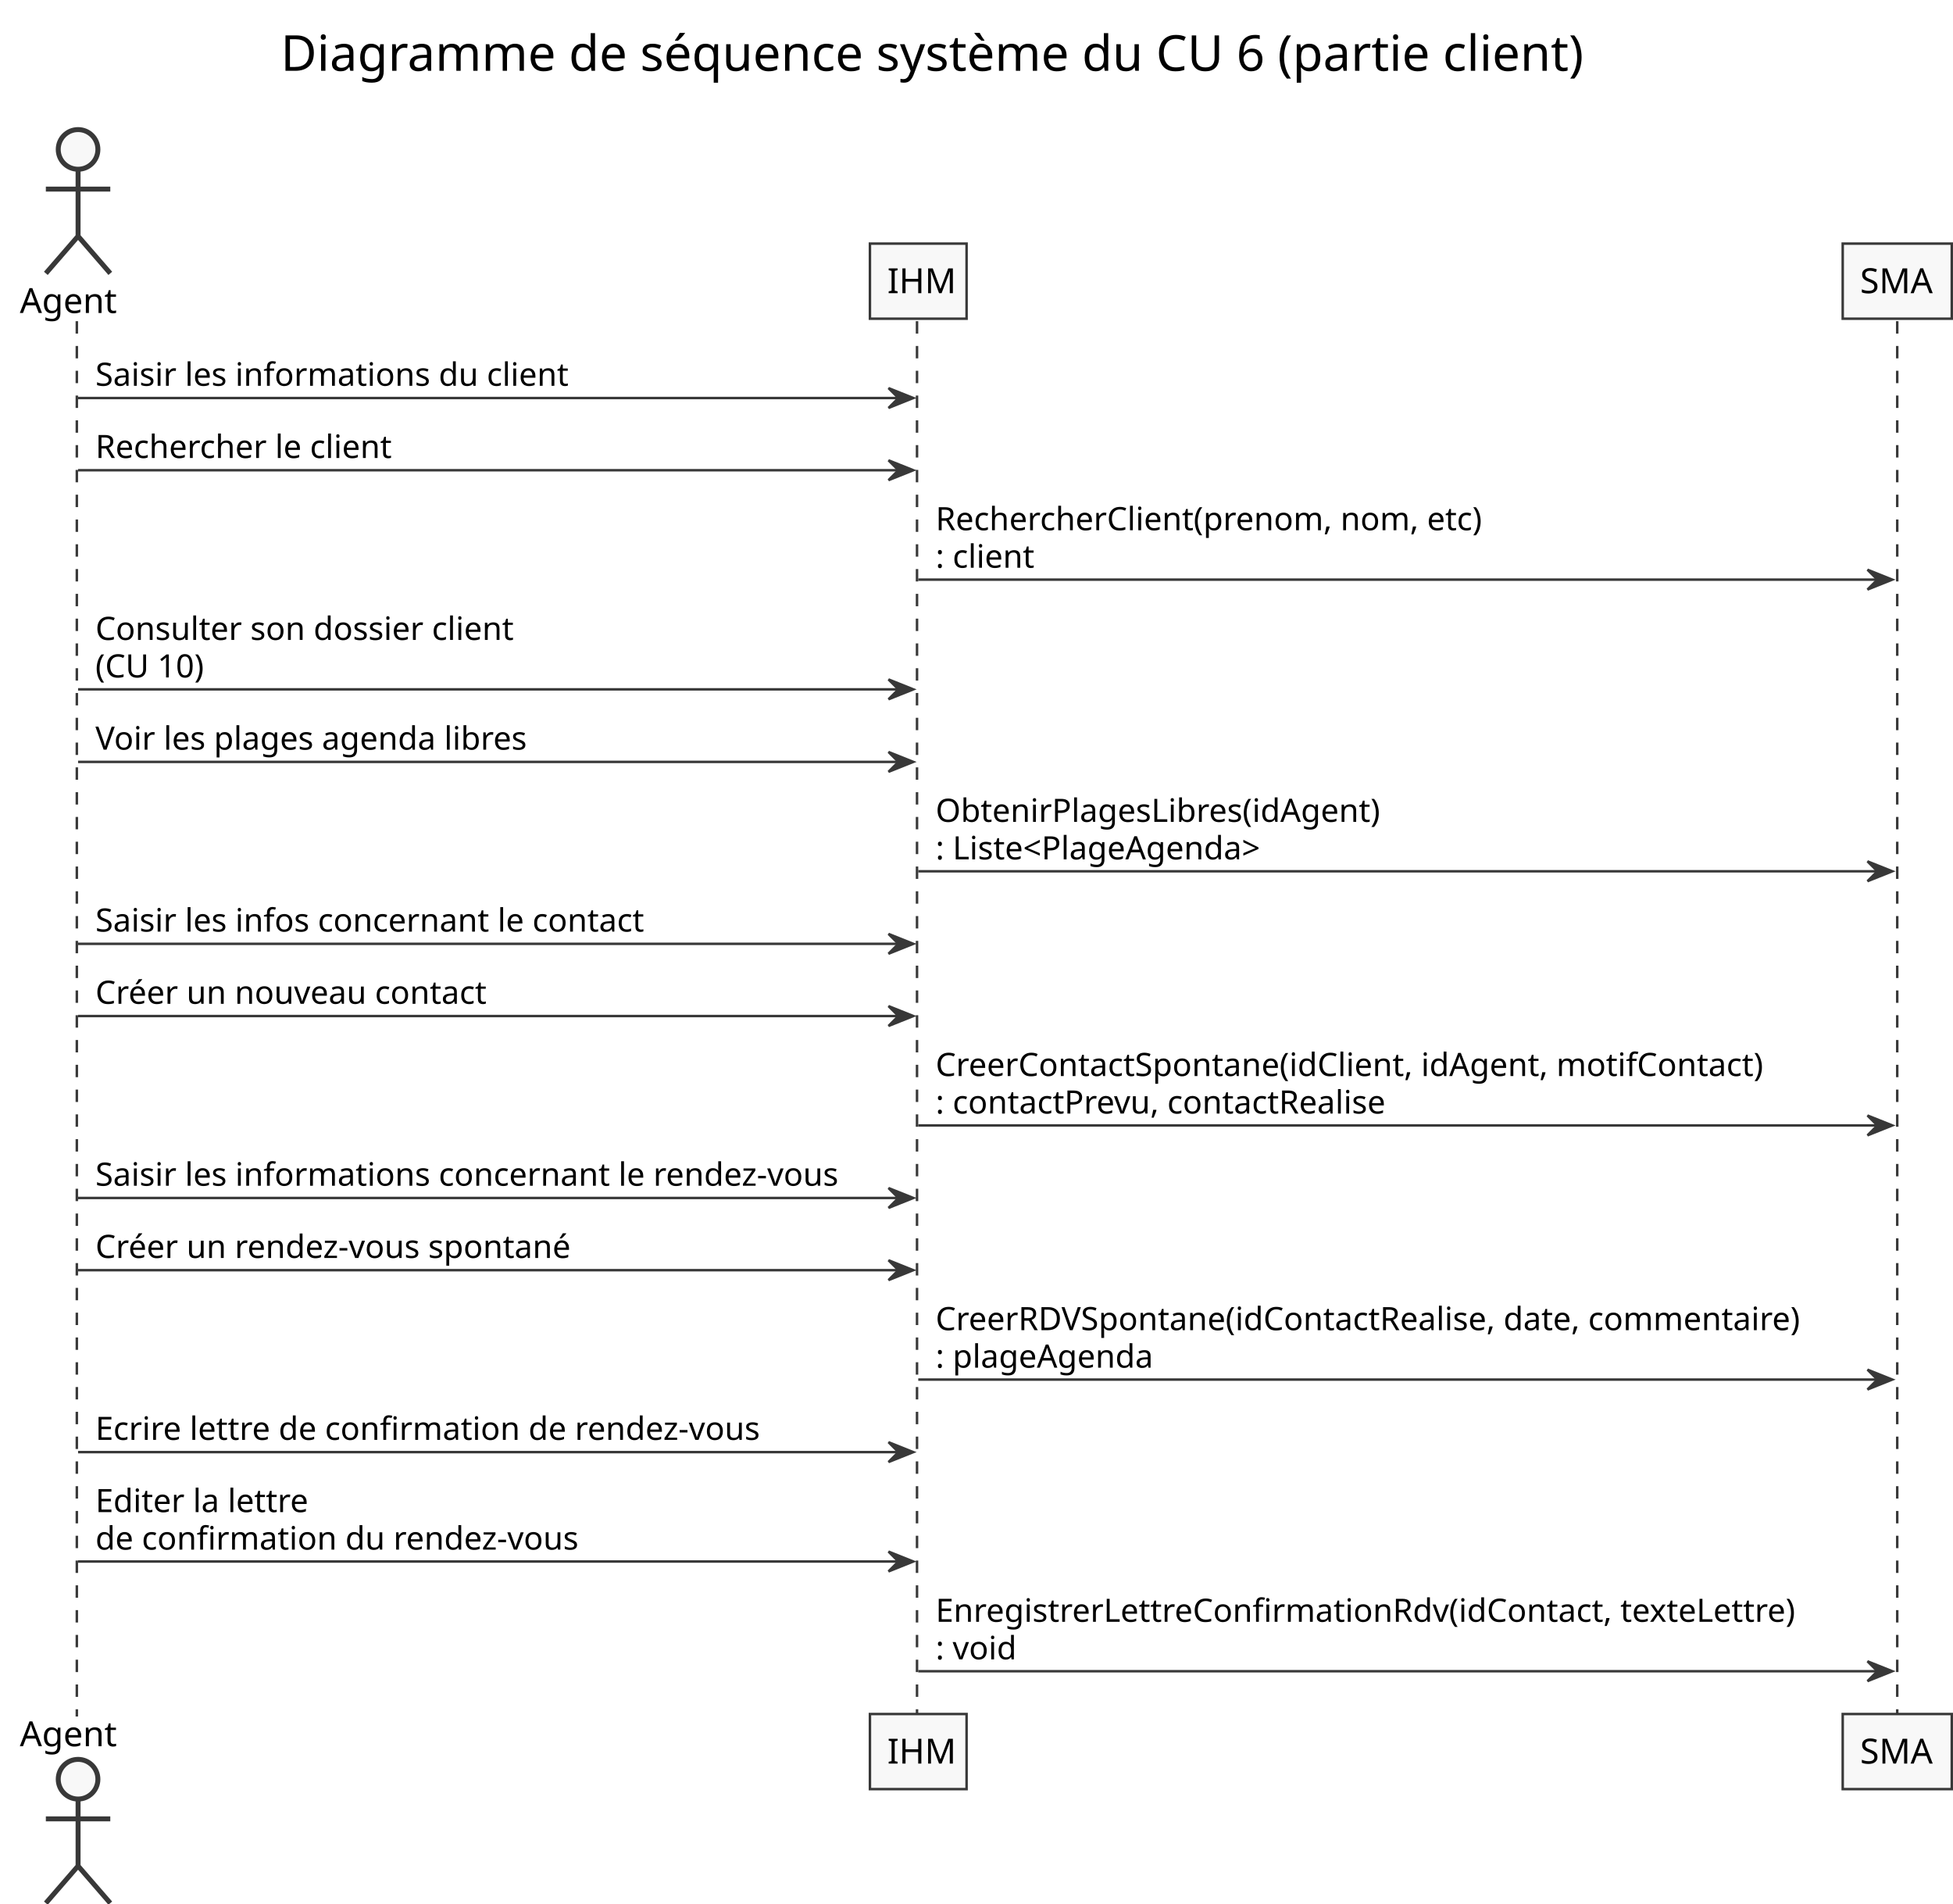
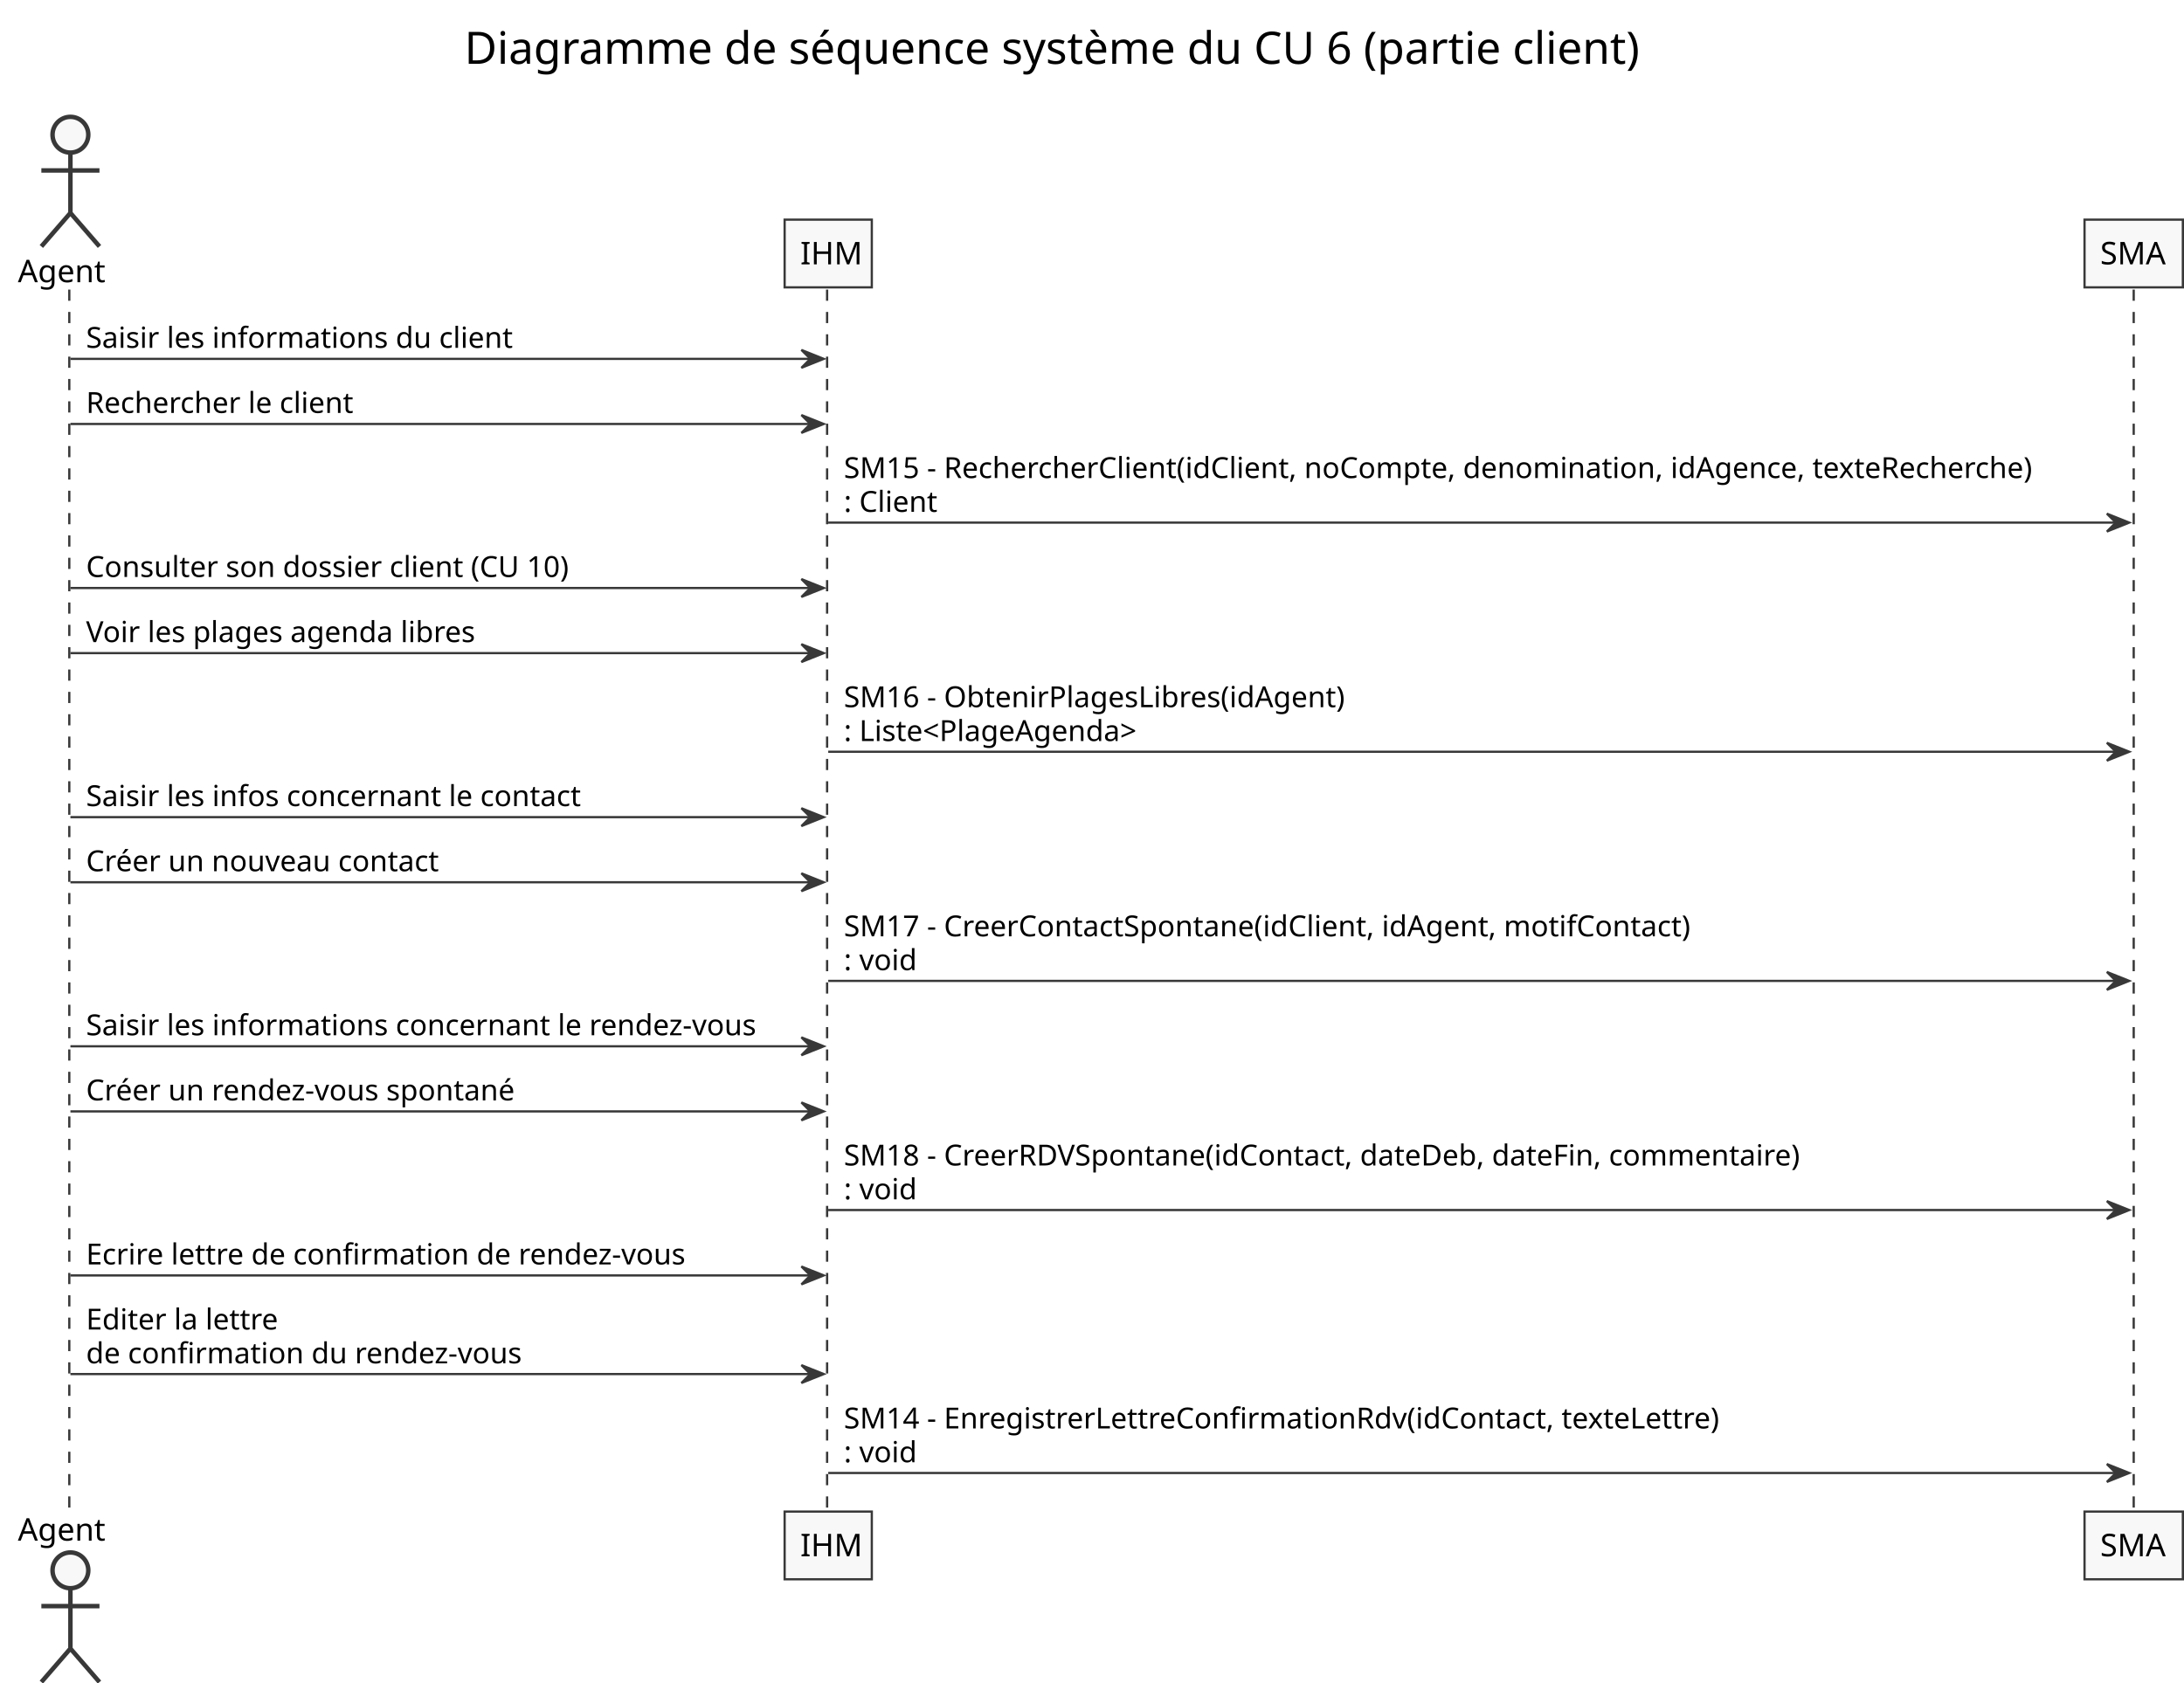
- <svg xmlns="http://www.w3.org/2000/svg" height="768px" style="width:788px;height:768px;" version="1.1" viewBox="0 0 788 768" width="788px">
+ <svg xmlns="http://www.w3.org/2000/svg" height="753px" style="width:977px;height:753px;" version="1.1" viewBox="0 0 977 753" width="977px">
  <defs />
  <g>
-     <text fill="#000000" font-family="sans-serif" font-size="20" lengthAdjust="spacingAndGlyphs" textLength="569" x="113.25" y="28.564">Diagramme de séquence système du CU 6 (partie client)</text>
-     <line style="stroke: none; stroke-width: 1.0;" x1="113.25" x2="682.25" y1="38.281" y2="38.281" />
-     <line style="stroke: #383838; stroke-width: 1.0; stroke-dasharray: 5.0,5.0;" x1="31" x2="31" y1="129.578" y2="692.5" />
-     <line style="stroke: #383838; stroke-width: 1.0; stroke-dasharray: 5.0,5.0;" x1="370" x2="370" y1="129.578" y2="692.5" />
-     <line style="stroke: #383838; stroke-width: 1.0; stroke-dasharray: 5.0,5.0;" x1="765.5" x2="765.5" y1="129.578" y2="692.5" />
+     <text fill="#000000" font-family="sans-serif" font-size="20" lengthAdjust="spacingAndGlyphs" textLength="569" x="207.75" y="28.564">Diagramme de séquence système du CU 6 (partie client)</text>
+     <line style="stroke: none; stroke-width: 1.0;" x1="207.75" x2="776.75" y1="38.281" y2="38.281" />
+     <line style="stroke: #383838; stroke-width: 1.0; stroke-dasharray: 5.0,5.0;" x1="31" x2="31" y1="129.578" y2="677.367" />
+     <line style="stroke: #383838; stroke-width: 1.0; stroke-dasharray: 5.0,5.0;" x1="370" x2="370" y1="129.578" y2="677.367" />
+     <line style="stroke: #383838; stroke-width: 1.0; stroke-dasharray: 5.0,5.0;" x1="954.5" x2="954.5" y1="129.578" y2="677.367" />
    <text fill="#000000" font-family="sans-serif" font-size="14" lengthAdjust="spacingAndGlyphs" textLength="41" x="8" y="126.276">Agent</text>
    <ellipse cx="31.5" cy="60.281" fill="#F8F8F8" rx="8" ry="8" style="stroke: #383838; stroke-width: 2.0;" />
    <path d="M31.5,68.281 L31.5,95.281 M18.5,76.281 L44.5,76.281 M31.5,95.281 L18.5,110.281 M31.5,95.281 L44.5,110.281 " fill="#F8F8F8" style="stroke: #383838; stroke-width: 2.0;" />
-     <text fill="#000000" font-family="sans-serif" font-size="14" lengthAdjust="spacingAndGlyphs" textLength="41" x="8" y="704.495">Agent</text>
-     <ellipse cx="31.5" cy="717.797" fill="#F8F8F8" rx="8" ry="8" style="stroke: #383838; stroke-width: 2.0;" />
-     <path d="M31.5,725.797 L31.5,752.797 M18.5,733.797 L44.5,733.797 M31.5,752.797 L18.5,767.797 M31.5,752.797 L44.5,767.797 " fill="#F8F8F8" style="stroke: #383838; stroke-width: 2.0;" />
+     <text fill="#000000" font-family="sans-serif" font-size="14" lengthAdjust="spacingAndGlyphs" textLength="41" x="8" y="689.362">Agent</text>
+     <ellipse cx="31.5" cy="702.664" fill="#F8F8F8" rx="8" ry="8" style="stroke: #383838; stroke-width: 2.0;" />
+     <path d="M31.5,710.664 L31.5,737.664 M18.5,718.664 L44.5,718.664 M31.5,737.664 L18.5,752.664 M31.5,737.664 L44.5,752.664 " fill="#F8F8F8" style="stroke: #383838; stroke-width: 2.0;" />
    <rect fill="#F8F8F8" height="30.297" style="stroke: #383838; stroke-width: 1.0;" width="39" x="351" y="98.281" />
    <text fill="#000000" font-family="sans-serif" font-size="14" lengthAdjust="spacingAndGlyphs" textLength="25" x="358" y="118.276">IHM</text>
-     <rect fill="#F8F8F8" height="30.297" style="stroke: #383838; stroke-width: 1.0;" width="39" x="351" y="691.5" />
-     <text fill="#000000" font-family="sans-serif" font-size="14" lengthAdjust="spacingAndGlyphs" textLength="25" x="358" y="711.495">IHM</text>
-     <rect fill="#F8F8F8" height="30.297" style="stroke: #383838; stroke-width: 1.0;" width="44" x="743.5" y="98.281" />
-     <text fill="#000000" font-family="sans-serif" font-size="14" lengthAdjust="spacingAndGlyphs" textLength="30" x="750.5" y="118.276">SMA</text>
-     <rect fill="#F8F8F8" height="30.297" style="stroke: #383838; stroke-width: 1.0;" width="44" x="743.5" y="691.5" />
-     <text fill="#000000" font-family="sans-serif" font-size="14" lengthAdjust="spacingAndGlyphs" textLength="30" x="750.5" y="711.495">SMA</text>
+     <rect fill="#F8F8F8" height="30.297" style="stroke: #383838; stroke-width: 1.0;" width="39" x="351" y="676.367" />
+     <text fill="#000000" font-family="sans-serif" font-size="14" lengthAdjust="spacingAndGlyphs" textLength="25" x="358" y="696.362">IHM</text>
+     <rect fill="#F8F8F8" height="30.297" style="stroke: #383838; stroke-width: 1.0;" width="44" x="932.5" y="98.281" />
+     <text fill="#000000" font-family="sans-serif" font-size="14" lengthAdjust="spacingAndGlyphs" textLength="30" x="939.5" y="118.276">SMA</text>
+     <rect fill="#F8F8F8" height="30.297" style="stroke: #383838; stroke-width: 1.0;" width="44" x="932.5" y="676.367" />
+     <text fill="#000000" font-family="sans-serif" font-size="14" lengthAdjust="spacingAndGlyphs" textLength="30" x="939.5" y="696.362">SMA</text>
    <polygon fill="#383838" points="358.5,156.578,368.5,160.578,358.5,164.578,362.5,160.578" style="stroke: #383838; stroke-width: 1.0;" />
    <line style="stroke: #383838; stroke-width: 1.0;" x1="31.5" x2="364.5" y1="160.578" y2="160.578" />
    <text fill="#000000" font-family="sans-serif" font-size="13" lengthAdjust="spacingAndGlyphs" textLength="199" x="38.5" y="155.645">Saisir les informations du client</text>
    <polygon fill="#383838" points="358.5,185.711,368.5,189.711,358.5,193.711,362.5,189.711" style="stroke: #383838; stroke-width: 1.0;" />
    <line style="stroke: #383838; stroke-width: 1.0;" x1="31.5" x2="364.5" y1="189.711" y2="189.711" />
    <text fill="#000000" font-family="sans-serif" font-size="13" lengthAdjust="spacingAndGlyphs" textLength="125" x="38.5" y="184.778">Rechercher le client</text>
-     <polygon fill="#383838" points="753.5,229.844,763.5,233.844,753.5,237.844,757.5,233.844" style="stroke: #383838; stroke-width: 1.0;" />
-     <line style="stroke: #383838; stroke-width: 1.0;" x1="370.5" x2="759.5" y1="233.844" y2="233.844" />
-     <text fill="#000000" font-family="sans-serif" font-size="13" lengthAdjust="spacingAndGlyphs" textLength="233" x="377.5" y="213.911">RechercherClient(prenom, nom, etc)</text>
-     <text fill="#000000" font-family="sans-serif" font-size="13" lengthAdjust="spacingAndGlyphs" textLength="42" x="377.5" y="229.043">: client</text>
-     <polygon fill="#383838" points="358.5,274.109,368.5,278.109,358.5,282.109,362.5,278.109" style="stroke: #383838; stroke-width: 1.0;" />
-     <line style="stroke: #383838; stroke-width: 1.0;" x1="31.5" x2="364.5" y1="278.109" y2="278.109" />
-     <text fill="#000000" font-family="sans-serif" font-size="13" lengthAdjust="spacingAndGlyphs" textLength="176" x="38.5" y="258.176">Consulter son dossier client</text>
-     <text fill="#000000" font-family="sans-serif" font-size="13" lengthAdjust="spacingAndGlyphs" textLength="49" x="38.5" y="273.309">(CU 10)</text>
-     <polygon fill="#383838" points="358.5,303.375,368.5,307.375,358.5,311.375,362.5,307.375" style="stroke: #383838; stroke-width: 1.0;" />
-     <line style="stroke: #383838; stroke-width: 1.0;" x1="31.5" x2="364.5" y1="307.375" y2="307.375" />
-     <text fill="#000000" font-family="sans-serif" font-size="13" lengthAdjust="spacingAndGlyphs" textLength="183" x="38.5" y="302.442">Voir les plages agenda libres</text>
-     <polygon fill="#383838" points="753.5,347.508,763.5,351.508,753.5,355.508,757.5,351.508" style="stroke: #383838; stroke-width: 1.0;" />
-     <line style="stroke: #383838; stroke-width: 1.0;" x1="370.5" x2="759.5" y1="351.508" y2="351.508" />
-     <text fill="#000000" font-family="sans-serif" font-size="13" lengthAdjust="spacingAndGlyphs" textLength="186" x="377.5" y="331.575">ObtenirPlagesLibres(idAgent)</text>
-     <text fill="#000000" font-family="sans-serif" font-size="13" lengthAdjust="spacingAndGlyphs" textLength="144" x="377.5" y="346.707">: Liste&lt;PlageAgenda&gt;</text>
-     <polygon fill="#383838" points="358.5,376.773,368.5,380.773,358.5,384.773,362.5,380.773" style="stroke: #383838; stroke-width: 1.0;" />
-     <line style="stroke: #383838; stroke-width: 1.0;" x1="31.5" x2="364.5" y1="380.773" y2="380.773" />
-     <text fill="#000000" font-family="sans-serif" font-size="13" lengthAdjust="spacingAndGlyphs" textLength="234" x="38.5" y="375.84">Saisir les infos concernant le contact</text>
-     <polygon fill="#383838" points="358.5,405.906,368.5,409.906,358.5,413.906,362.5,409.906" style="stroke: #383838; stroke-width: 1.0;" />
-     <line style="stroke: #383838; stroke-width: 1.0;" x1="31.5" x2="364.5" y1="409.906" y2="409.906" />
-     <text fill="#000000" font-family="sans-serif" font-size="13" lengthAdjust="spacingAndGlyphs" textLength="166" x="38.5" y="404.973">Créer un nouveau contact</text>
-     <polygon fill="#383838" points="753.5,450.039,763.5,454.039,753.5,458.039,757.5,454.039" style="stroke: #383838; stroke-width: 1.0;" />
-     <line style="stroke: #383838; stroke-width: 1.0;" x1="370.5" x2="759.5" y1="454.039" y2="454.039" />
-     <text fill="#000000" font-family="sans-serif" font-size="13" lengthAdjust="spacingAndGlyphs" textLength="352" x="377.5" y="434.106">CreerContactSpontane(idClient, idAgent, motifContact)</text>
-     <text fill="#000000" font-family="sans-serif" font-size="13" lengthAdjust="spacingAndGlyphs" textLength="193" x="377.5" y="449.239">: contactPrevu, contactRealise</text>
-     <polygon fill="#383838" points="358.5,479.305,368.5,483.305,358.5,487.305,362.5,483.305" style="stroke: #383838; stroke-width: 1.0;" />
-     <line style="stroke: #383838; stroke-width: 1.0;" x1="31.5" x2="364.5" y1="483.305" y2="483.305" />
-     <text fill="#000000" font-family="sans-serif" font-size="13" lengthAdjust="spacingAndGlyphs" textLength="315" x="38.5" y="478.372">Saisir les informations concernant le rendez-vous</text>
-     <polygon fill="#383838" points="358.5,508.438,368.5,512.438,358.5,516.438,362.5,512.438" style="stroke: #383838; stroke-width: 1.0;" />
-     <line style="stroke: #383838; stroke-width: 1.0;" x1="31.5" x2="364.5" y1="512.438" y2="512.438" />
-     <text fill="#000000" font-family="sans-serif" font-size="13" lengthAdjust="spacingAndGlyphs" textLength="202" x="38.5" y="507.504">Créer un rendez-vous spontané</text>
-     <polygon fill="#383838" points="753.5,552.57,763.5,556.57,753.5,560.57,757.5,556.57" style="stroke: #383838; stroke-width: 1.0;" />
-     <line style="stroke: #383838; stroke-width: 1.0;" x1="370.5" x2="759.5" y1="556.57" y2="556.57" />
-     <text fill="#000000" font-family="sans-serif" font-size="13" lengthAdjust="spacingAndGlyphs" textLength="371" x="377.5" y="536.637">CreerRDVSpontane(idContactRealise, date, commentaire)</text>
-     <text fill="#000000" font-family="sans-serif" font-size="13" lengthAdjust="spacingAndGlyphs" textLength="92" x="377.5" y="551.77">: plageAgenda</text>
-     <polygon fill="#383838" points="358.5,581.836,368.5,585.836,358.5,589.836,362.5,585.836" style="stroke: #383838; stroke-width: 1.0;" />
-     <line style="stroke: #383838; stroke-width: 1.0;" x1="31.5" x2="364.5" y1="585.836" y2="585.836" />
-     <text fill="#000000" font-family="sans-serif" font-size="13" lengthAdjust="spacingAndGlyphs" textLength="281" x="38.5" y="580.903">Ecrire lettre de confirmation de rendez-vous</text>
-     <polygon fill="#383838" points="358.5,625.969,368.5,629.969,358.5,633.969,362.5,629.969" style="stroke: #383838; stroke-width: 1.0;" />
-     <line style="stroke: #383838; stroke-width: 1.0;" x1="31.5" x2="364.5" y1="629.969" y2="629.969" />
-     <text fill="#000000" font-family="sans-serif" font-size="13" lengthAdjust="spacingAndGlyphs" textLength="90" x="38.5" y="610.036">Editer la lettre</text>
-     <text fill="#000000" font-family="sans-serif" font-size="13" lengthAdjust="spacingAndGlyphs" textLength="203" x="38.5" y="625.168">de confirmation du rendez-vous</text>
-     <polygon fill="#383838" points="753.5,670.234,763.5,674.234,753.5,678.234,757.5,674.234" style="stroke: #383838; stroke-width: 1.0;" />
-     <line style="stroke: #383838; stroke-width: 1.0;" x1="370.5" x2="759.5" y1="674.234" y2="674.234" />
-     <text fill="#000000" font-family="sans-serif" font-size="13" lengthAdjust="spacingAndGlyphs" textLength="363" x="377.5" y="654.301">EnregistrerLettreConfirmationRdv(idContact, texteLettre)</text>
-     <text fill="#000000" font-family="sans-serif" font-size="13" lengthAdjust="spacingAndGlyphs" textLength="34" x="377.5" y="669.434">: void</text>
+     <polygon fill="#383838" points="942.5,229.844,952.5,233.844,942.5,237.844,946.5,233.844" style="stroke: #383838; stroke-width: 1.0;" />
+     <line style="stroke: #383838; stroke-width: 1.0;" x1="370.5" x2="948.5" y1="233.844" y2="233.844" />
+     <text fill="#000000" font-family="sans-serif" font-size="13" lengthAdjust="spacingAndGlyphs" textLength="560" x="377.5" y="213.911">SM15 - RechercherClient(idClient, noCompte, denomination, idAgence, texteRecherche)</text>
+     <text fill="#000000" font-family="sans-serif" font-size="13" lengthAdjust="spacingAndGlyphs" textLength="44" x="377.5" y="229.043">: Client</text>
+     <polygon fill="#383838" points="358.5,259.109,368.5,263.109,358.5,267.109,362.5,263.109" style="stroke: #383838; stroke-width: 1.0;" />
+     <line style="stroke: #383838; stroke-width: 1.0;" x1="31.5" x2="364.5" y1="263.109" y2="263.109" />
+     <text fill="#000000" font-family="sans-serif" font-size="13" lengthAdjust="spacingAndGlyphs" textLength="229" x="38.5" y="258.176">Consulter son dossier client (CU 10)</text>
+     <polygon fill="#383838" points="358.5,288.242,368.5,292.242,358.5,296.242,362.5,292.242" style="stroke: #383838; stroke-width: 1.0;" />
+     <line style="stroke: #383838; stroke-width: 1.0;" x1="31.5" x2="364.5" y1="292.242" y2="292.242" />
+     <text fill="#000000" font-family="sans-serif" font-size="13" lengthAdjust="spacingAndGlyphs" textLength="183" x="38.5" y="287.309">Voir les plages agenda libres</text>
+     <polygon fill="#383838" points="942.5,332.375,952.5,336.375,942.5,340.375,946.5,336.375" style="stroke: #383838; stroke-width: 1.0;" />
+     <line style="stroke: #383838; stroke-width: 1.0;" x1="370.5" x2="948.5" y1="336.375" y2="336.375" />
+     <text fill="#000000" font-family="sans-serif" font-size="13" lengthAdjust="spacingAndGlyphs" textLength="235" x="377.5" y="316.442">SM16 - ObtenirPlagesLibres(idAgent)</text>
+     <text fill="#000000" font-family="sans-serif" font-size="13" lengthAdjust="spacingAndGlyphs" textLength="144" x="377.5" y="331.575">: Liste&lt;PlageAgenda&gt;</text>
+     <polygon fill="#383838" points="358.5,361.641,368.5,365.641,358.5,369.641,362.5,365.641" style="stroke: #383838; stroke-width: 1.0;" />
+     <line style="stroke: #383838; stroke-width: 1.0;" x1="31.5" x2="364.5" y1="365.641" y2="365.641" />
+     <text fill="#000000" font-family="sans-serif" font-size="13" lengthAdjust="spacingAndGlyphs" textLength="234" x="38.5" y="360.707">Saisir les infos concernant le contact</text>
+     <polygon fill="#383838" points="358.5,390.773,368.5,394.773,358.5,398.773,362.5,394.773" style="stroke: #383838; stroke-width: 1.0;" />
+     <line style="stroke: #383838; stroke-width: 1.0;" x1="31.5" x2="364.5" y1="394.773" y2="394.773" />
+     <text fill="#000000" font-family="sans-serif" font-size="13" lengthAdjust="spacingAndGlyphs" textLength="166" x="38.5" y="389.84">Créer un nouveau contact</text>
+     <polygon fill="#383838" points="942.5,434.906,952.5,438.906,942.5,442.906,946.5,438.906" style="stroke: #383838; stroke-width: 1.0;" />
+     <line style="stroke: #383838; stroke-width: 1.0;" x1="370.5" x2="948.5" y1="438.906" y2="438.906" />
+     <text fill="#000000" font-family="sans-serif" font-size="13" lengthAdjust="spacingAndGlyphs" textLength="401" x="377.5" y="418.973">SM17 - CreerContactSpontane(idClient, idAgent, motifContact)</text>
+     <text fill="#000000" font-family="sans-serif" font-size="13" lengthAdjust="spacingAndGlyphs" textLength="34" x="377.5" y="434.106">: void</text>
+     <polygon fill="#383838" points="358.5,464.172,368.5,468.172,358.5,472.172,362.5,468.172" style="stroke: #383838; stroke-width: 1.0;" />
+     <line style="stroke: #383838; stroke-width: 1.0;" x1="31.5" x2="364.5" y1="468.172" y2="468.172" />
+     <text fill="#000000" font-family="sans-serif" font-size="13" lengthAdjust="spacingAndGlyphs" textLength="315" x="38.5" y="463.239">Saisir les informations concernant le rendez-vous</text>
+     <polygon fill="#383838" points="358.5,493.305,368.5,497.305,358.5,501.305,362.5,497.305" style="stroke: #383838; stroke-width: 1.0;" />
+     <line style="stroke: #383838; stroke-width: 1.0;" x1="31.5" x2="364.5" y1="497.305" y2="497.305" />
+     <text fill="#000000" font-family="sans-serif" font-size="13" lengthAdjust="spacingAndGlyphs" textLength="202" x="38.5" y="492.372">Créer un rendez-vous spontané</text>
+     <polygon fill="#383838" points="942.5,537.438,952.5,541.438,942.5,545.438,946.5,541.438" style="stroke: #383838; stroke-width: 1.0;" />
+     <line style="stroke: #383838; stroke-width: 1.0;" x1="370.5" x2="948.5" y1="541.438" y2="541.438" />
+     <text fill="#000000" font-family="sans-serif" font-size="13" lengthAdjust="spacingAndGlyphs" textLength="456" x="377.5" y="521.504">SM18 - CreerRDVSpontane(idContact, dateDeb, dateFin, commentaire)</text>
+     <text fill="#000000" font-family="sans-serif" font-size="13" lengthAdjust="spacingAndGlyphs" textLength="34" x="377.5" y="536.637">: void</text>
+     <polygon fill="#383838" points="358.5,566.703,368.5,570.703,358.5,574.703,362.5,570.703" style="stroke: #383838; stroke-width: 1.0;" />
+     <line style="stroke: #383838; stroke-width: 1.0;" x1="31.5" x2="364.5" y1="570.703" y2="570.703" />
+     <text fill="#000000" font-family="sans-serif" font-size="13" lengthAdjust="spacingAndGlyphs" textLength="281" x="38.5" y="565.77">Ecrire lettre de confirmation de rendez-vous</text>
+     <polygon fill="#383838" points="358.5,610.836,368.5,614.836,358.5,618.836,362.5,614.836" style="stroke: #383838; stroke-width: 1.0;" />
+     <line style="stroke: #383838; stroke-width: 1.0;" x1="31.5" x2="364.5" y1="614.836" y2="614.836" />
+     <text fill="#000000" font-family="sans-serif" font-size="13" lengthAdjust="spacingAndGlyphs" textLength="90" x="38.5" y="594.903">Editer la lettre</text>
+     <text fill="#000000" font-family="sans-serif" font-size="13" lengthAdjust="spacingAndGlyphs" textLength="203" x="38.5" y="610.036">de confirmation du rendez-vous</text>
+     <polygon fill="#383838" points="942.5,655.102,952.5,659.102,942.5,663.102,946.5,659.102" style="stroke: #383838; stroke-width: 1.0;" />
+     <line style="stroke: #383838; stroke-width: 1.0;" x1="370.5" x2="948.5" y1="659.102" y2="659.102" />
+     <text fill="#000000" font-family="sans-serif" font-size="13" lengthAdjust="spacingAndGlyphs" textLength="412" x="377.5" y="639.168">SM14 - EnregistrerLettreConfirmationRdv(idContact, texteLettre)</text>
+     <text fill="#000000" font-family="sans-serif" font-size="13" lengthAdjust="spacingAndGlyphs" textLength="34" x="377.5" y="654.301">: void</text>
  </g>
</svg>
